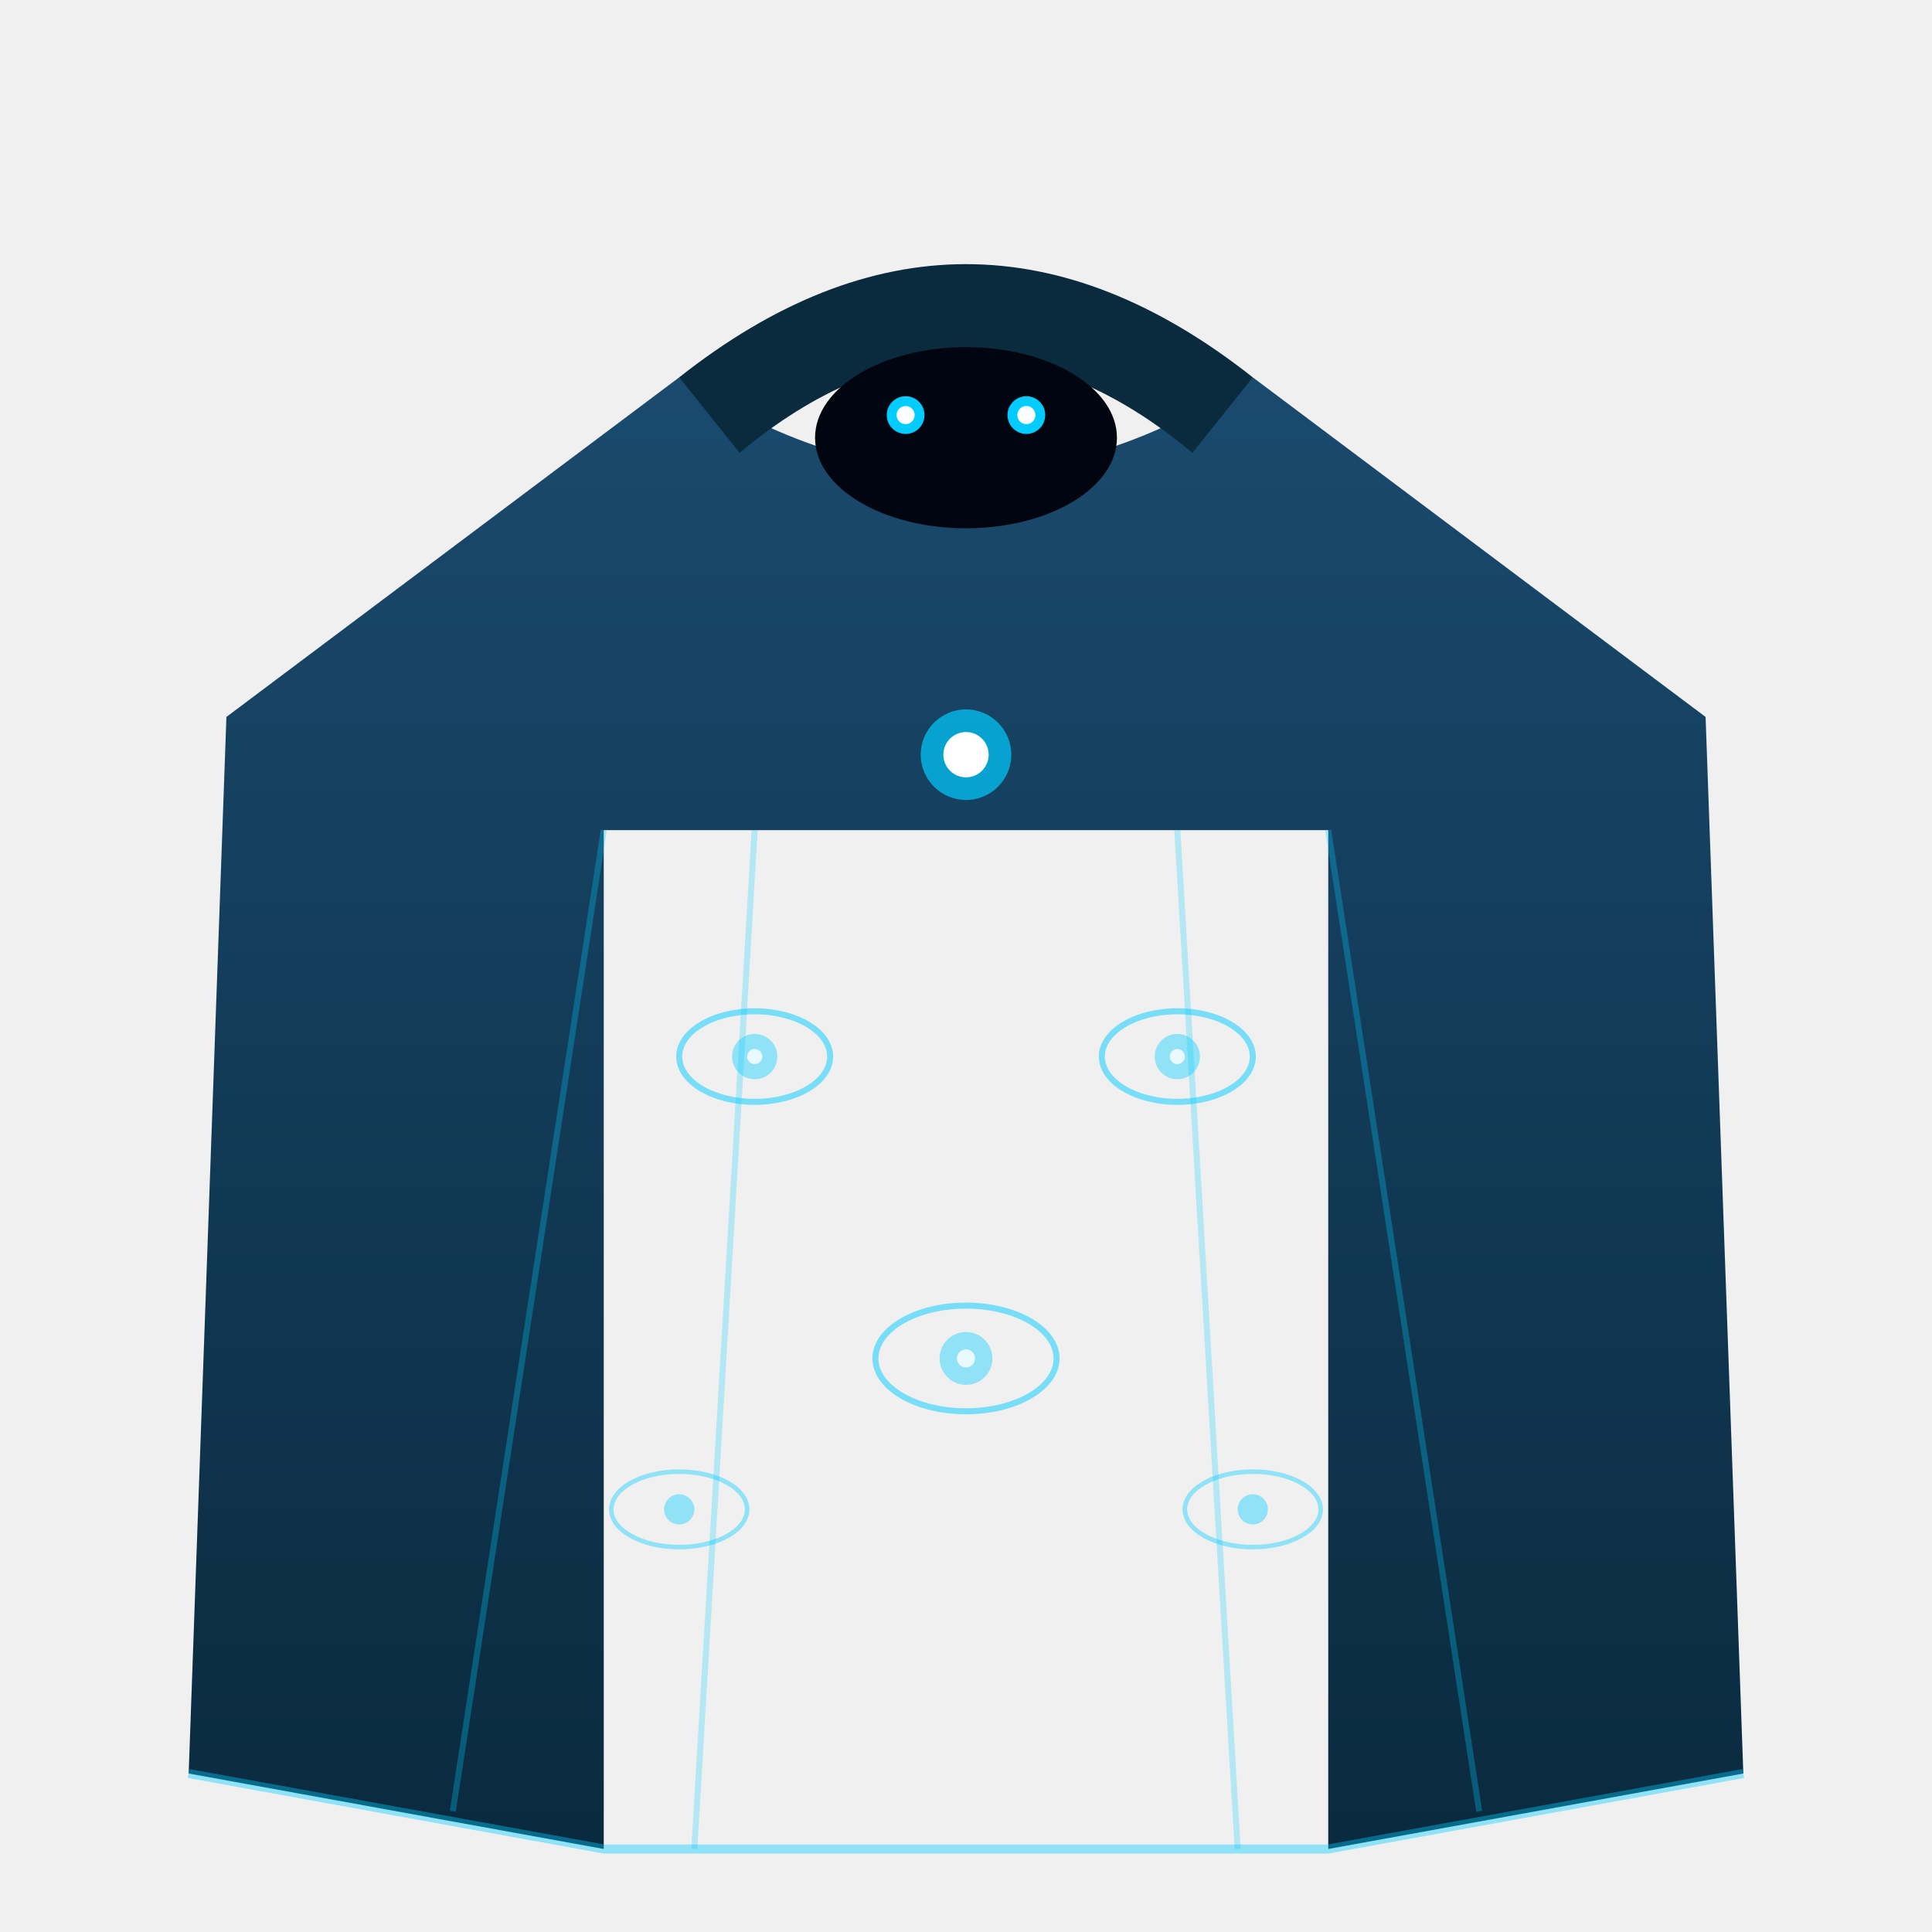
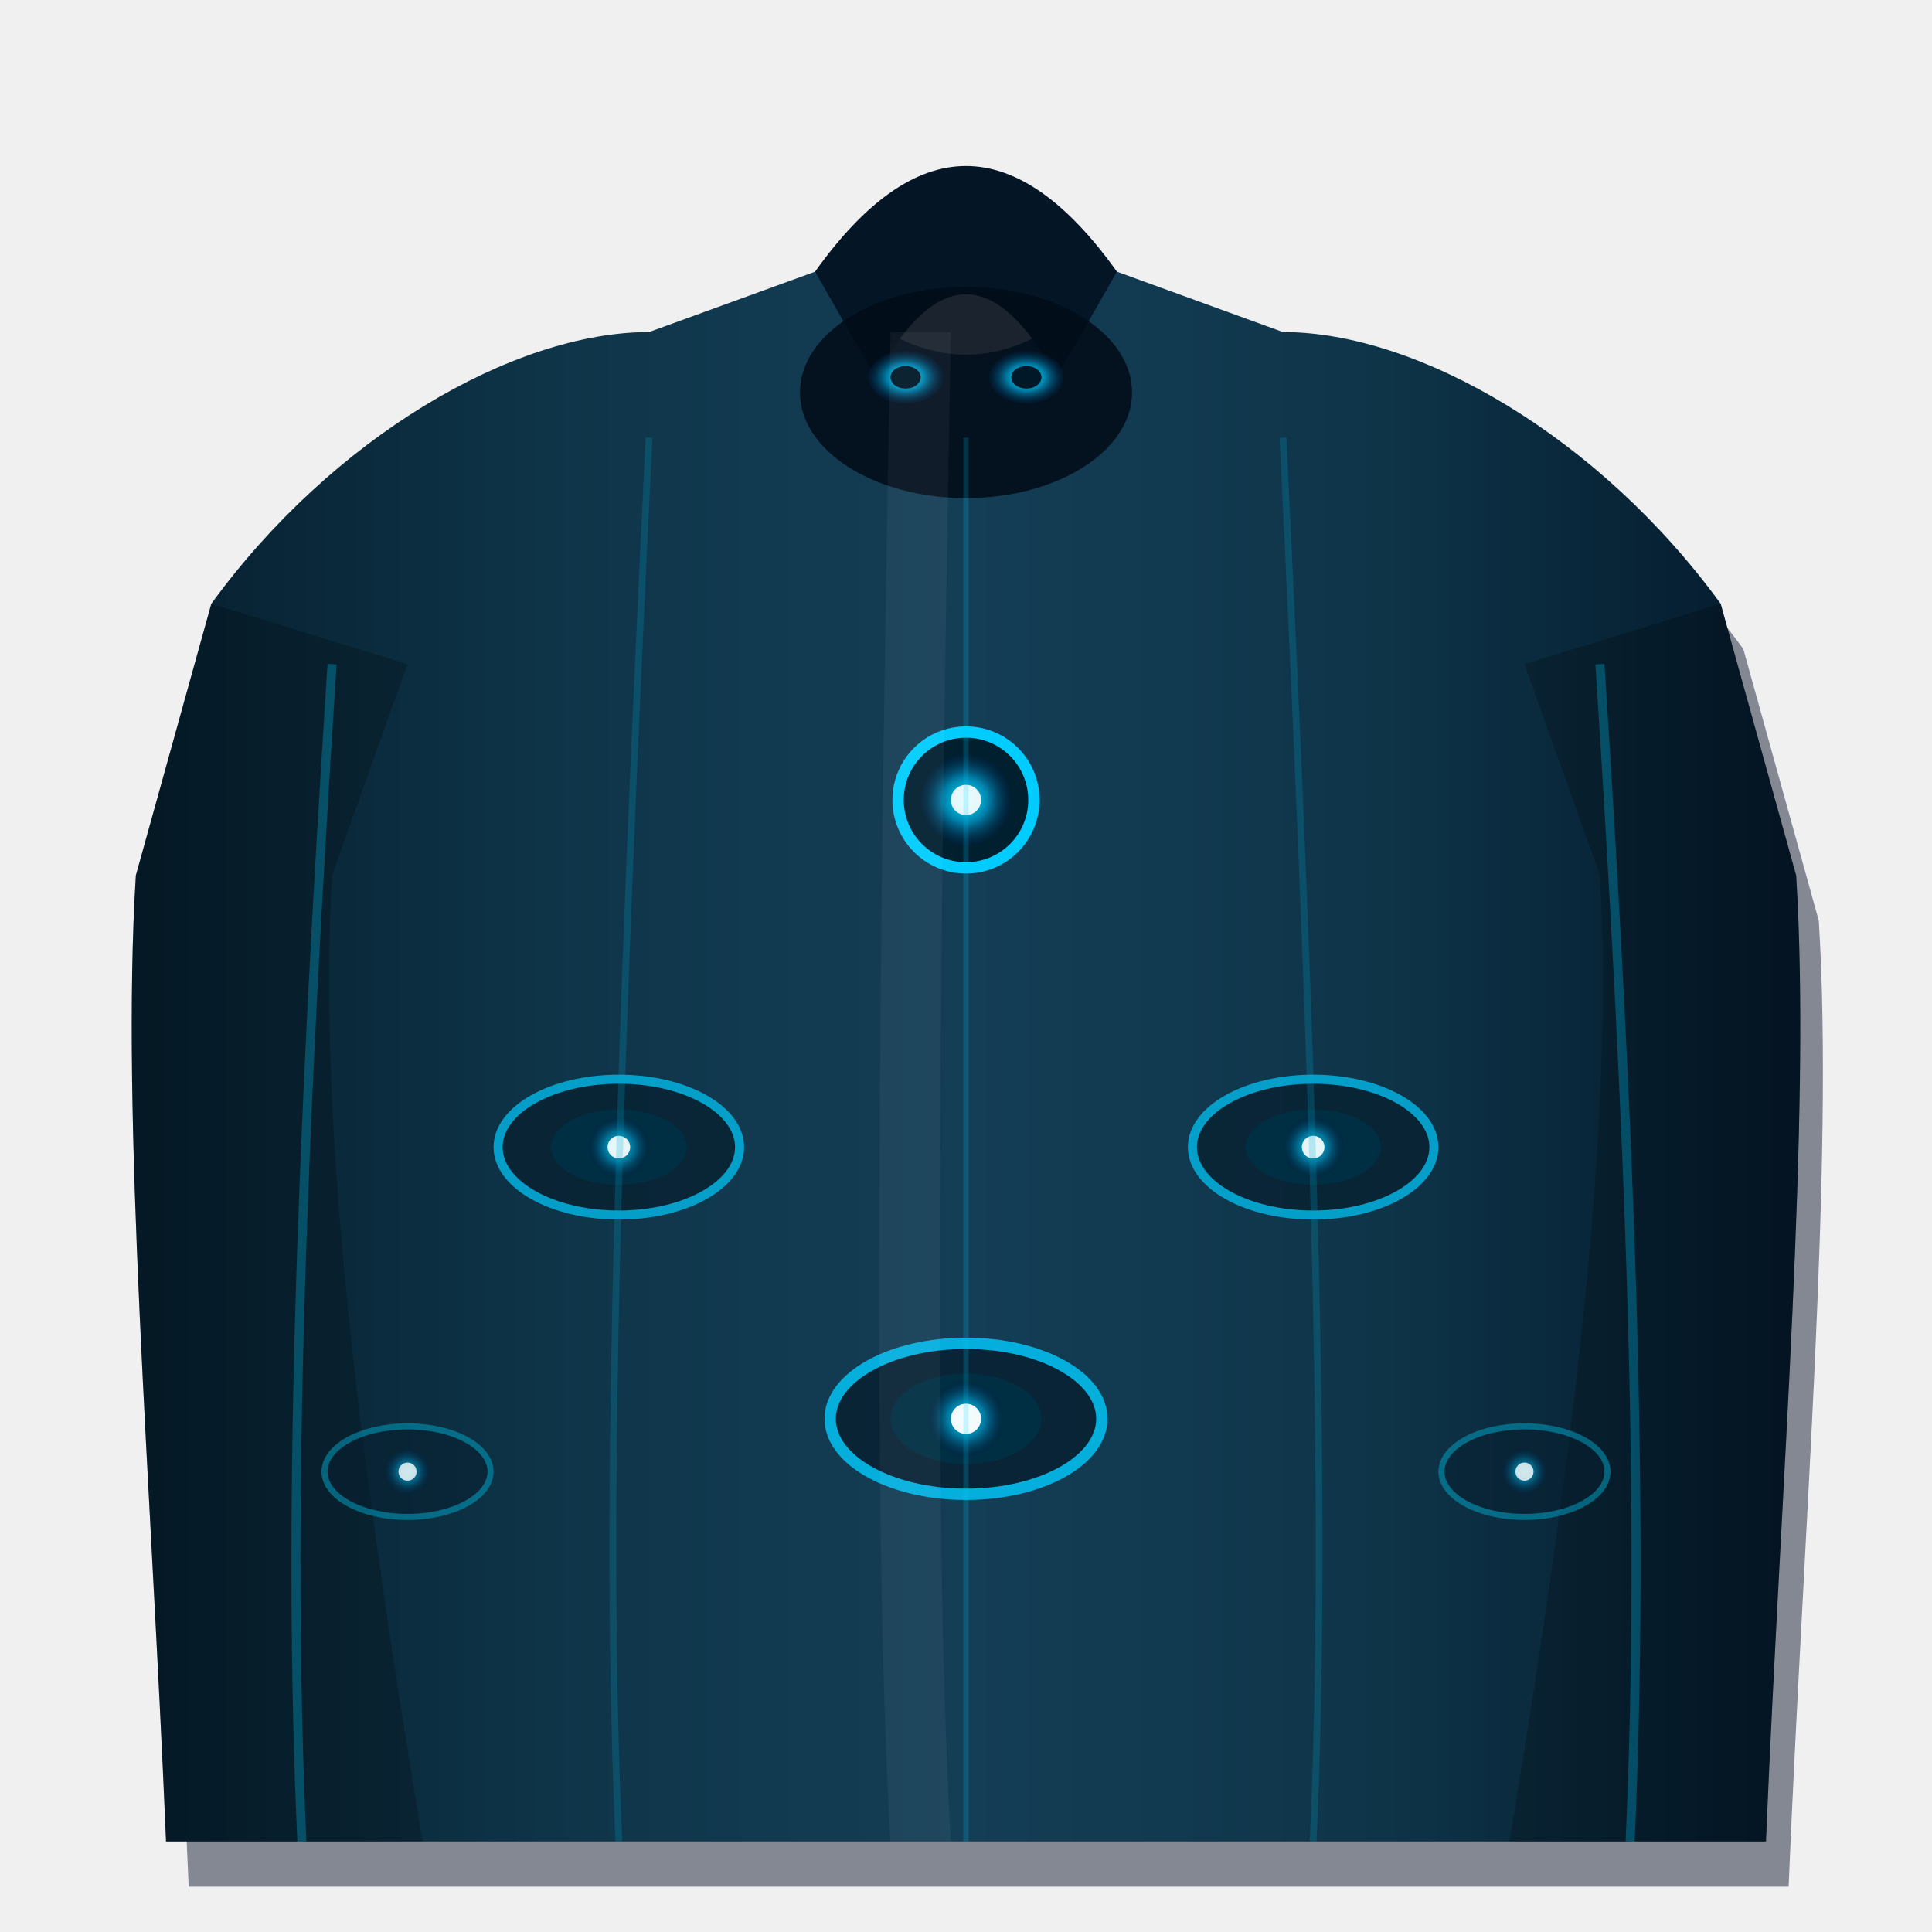
<svg xmlns="http://www.w3.org/2000/svg" width="256" height="256" viewBox="0 0 256 256">
  <defs>
-     <linearGradient id="cloakGrad" x1="0%" y1="0%" x2="0%" y2="100%">
-       <stop offset="0%" stop-color="#1A4A6E" />
-       <stop offset="100%" stop-color="#0A2A3E" />
+     <linearGradient id="mg" x1="0%" y1="0%" x2="100%" y2="0%">
+       <stop offset="0%" stop-color="#061E2E" />
+       <stop offset="25%" stop-color="#0E3448" />
+       <stop offset="50%" stop-color="#143E56" />
+       <stop offset="75%" stop-color="#0E3448" />
+       <stop offset="100%" stop-color="#04182A" />
+     </linearGradient>
+     <linearGradient id="mg_v" x1="0%" y1="0%" x2="0%" y2="100%">
+       <stop offset="0%" stop-color="#0A2E42" />
+       <stop offset="100%" stop-color="#061826" />
+     </linearGradient>
+     <radialGradient id="eye_r" cx="50%" cy="50%" r="50%">
+       <stop offset="0%" stop-color="#00E8FF" />
+       <stop offset="50%" stop-color="#0080AA" />
+       <stop offset="100%" stop-color="#002040" stop-opacity="0.3" />
+     </radialGradient>
+     <linearGradient id="cyan_edge" x1="0%" y1="0%" x2="100%" y2="0%">
+       <stop offset="0%" stop-color="#00CCFF" stop-opacity="0" />
+       <stop offset="50%" stop-color="#00CCFF" stop-opacity="0.55" />
+       <stop offset="100%" stop-color="#00CCFF" stop-opacity="0" />
    </linearGradient>
  </defs>
-   <path d="M 90 50 L 30 95 L 25 235 L 80 245 L 80 110 L 176 110 L 176 245 L 231 235 L 226 95 L 166 50 Q 128 75 90 50 Z" fill="url(#cloakGrad)" />
-   <path d="M 90 50 Q 128 20 166 50 L 158 60 Q 128 35 98 60 Z" fill="#0A2A3E" />
-   <ellipse cx="128" cy="58" rx="20" ry="12" fill="#000510" />
-   <circle cx="120" cy="55" r="2.5" fill="#00CCFF" />
-   <circle cx="136" cy="55" r="2.5" fill="#00CCFF" />
-   <circle cx="120" cy="55" r="1.2" fill="#FFFFFF" />
-   <circle cx="136" cy="55" r="1.2" fill="#FFFFFF" />
-   <ellipse cx="100" cy="140" rx="10" ry="6" fill="none" stroke="#00CCFF" stroke-width="0.8" opacity="0.5" />
-   <circle cx="100" cy="140" r="3" fill="#00CCFF" opacity="0.4" />
-   <circle cx="100" cy="140" r="1" fill="#FFFFFF" opacity="0.8" />
-   <ellipse cx="156" cy="140" rx="10" ry="6" fill="none" stroke="#00CCFF" stroke-width="0.8" opacity="0.5" />
-   <circle cx="156" cy="140" r="3" fill="#00CCFF" opacity="0.4" />
-   <circle cx="156" cy="140" r="1" fill="#FFFFFF" opacity="0.8" />
-   <ellipse cx="128" cy="180" rx="12" ry="7" fill="none" stroke="#00CCFF" stroke-width="0.8" opacity="0.5" />
-   <circle cx="128" cy="180" r="3.5" fill="#00CCFF" opacity="0.4" />
-   <circle cx="128" cy="180" r="1.2" fill="#FFFFFF" opacity="0.8" />
-   <ellipse cx="90" cy="200" rx="9" ry="5" fill="none" stroke="#00CCFF" stroke-width="0.6" opacity="0.4" />
-   <circle cx="90" cy="200" r="2" fill="#00CCFF" opacity="0.4" />
-   <ellipse cx="166" cy="200" rx="9" ry="5" fill="none" stroke="#00CCFF" stroke-width="0.6" opacity="0.4" />
-   <circle cx="166" cy="200" r="2" fill="#00CCFF" opacity="0.4" />
-   <circle cx="128" cy="100" r="6" fill="#00CCFF" opacity="0.7" />
-   <circle cx="128" cy="100" r="3" fill="#FFFFFF" />
-   <path d="M 80 110 L 60 240" stroke="#00CCFF" stroke-width="0.8" opacity="0.3" fill="none" />
-   <path d="M 100 110 L 92 245" stroke="#00CCFF" stroke-width="0.8" opacity="0.25" fill="none" />
-   <path d="M 156 110 L 164 245" stroke="#00CCFF" stroke-width="0.8" opacity="0.25" fill="none" />
-   <path d="M 176 110 L 196 240" stroke="#00CCFF" stroke-width="0.8" opacity="0.3" fill="none" />
-   <path d="M 25 235 L 80 245 L 176 245 L 231 235" stroke="#00CCFF" stroke-width="1.2" fill="none" opacity="0.4" />
+   <path d="M86,44 C68,44 44,58 28,80 L18,116 C16,148 20,196 22,244 L234,244 C236,196 240,148 238,116 L228,80 C212,58 188,44 170,44 L148,36 Q128,58 108,36 Z" fill="#000820" opacity="0.45" transform="translate(3,6)" />
+   <path d="M86,44 C68,44 44,58 28,80 L18,116 C16,148 20,196 22,244 L234,244 C236,196 240,148 238,116 L228,80 C212,58 188,44 170,44 L148,36 Q128,58 108,36 Z" fill="url(#mg)" />
+   <path d="M108,36 Q128,8 148,36 L140,50 Q128,28 116,50 Z" fill="#041626" />
+   <ellipse cx="128" cy="52" rx="22" ry="14" fill="#020C18" opacity="0.9" />
+   <path d="M28,80 L18,116 C16,148 20,196 22,244 L56,244 C48,196 42,150 44,116 L54,88 Z" fill="#000" opacity="0.22" />
+   <path d="M228,80 L238,116 C240,148 236,196 234,244 L200,244 C208,196 214,150 212,116 L202,88 Z" fill="#000" opacity="0.22" />
+   <ellipse cx="120" cy="50" rx="5" ry="3.5" fill="url(#eye_r)" />
+   <ellipse cx="136" cy="50" rx="5" ry="3.5" fill="url(#eye_r)" />
+   <circle cx="120" cy="50" r="1.5" fill="#FFFFFF" opacity="0.9" />
+   <circle cx="136" cy="50" r="1.5" fill="#FFFFFF" opacity="0.9" />
+   <ellipse cx="120" cy="50" rx="2" ry="1.5" fill="#001828" />
+   <ellipse cx="136" cy="50" rx="2" ry="1.5" fill="#001828" />
+   <circle cx="128" cy="106" r="9" fill="#002030" stroke="#00CCFF" stroke-width="1.5" />
+   <circle cx="128" cy="106" r="6" fill="url(#eye_r)" />
+   <circle cx="128" cy="106" r="2" fill="#FFFFFF" opacity="0.9" />
+   <ellipse cx="82" cy="152" rx="16" ry="9" fill="#061E2E" stroke="#00CCFF" stroke-width="1.2" opacity="0.7" />
+   <ellipse cx="82" cy="152" rx="9" ry="5" fill="#002E42" />
+   <circle cx="82" cy="152" r="4" fill="url(#eye_r)" opacity="0.8" />
+   <circle cx="82" cy="152" r="1.5" fill="#FFFFFF" opacity="0.9" />
+   <ellipse cx="174" cy="152" rx="16" ry="9" fill="#061E2E" stroke="#00CCFF" stroke-width="1.2" opacity="0.7" />
+   <ellipse cx="174" cy="152" rx="9" ry="5" fill="#002E42" />
+   <circle cx="174" cy="152" r="4" fill="url(#eye_r)" opacity="0.8" />
+   <circle cx="174" cy="152" r="1.5" fill="#FFFFFF" opacity="0.9" />
+   <ellipse cx="128" cy="188" rx="18" ry="10" fill="#061E2E" stroke="#00CCFF" stroke-width="1.5" opacity="0.8" />
+   <ellipse cx="128" cy="188" rx="10" ry="6" fill="#002E42" />
+   <circle cx="128" cy="188" r="5" fill="url(#eye_r)" opacity="0.9" />
+   <circle cx="128" cy="188" r="2" fill="#FFFFFF" opacity="0.95" />
+   <ellipse cx="54" cy="195" rx="11" ry="6" fill="#061E2E" stroke="#00AACC" stroke-width="0.8" opacity="0.5" />
+   <circle cx="54" cy="195" r="3" fill="url(#eye_r)" opacity="0.6" />
+   <circle cx="54" cy="195" r="1.2" fill="#FFFFFF" opacity="0.8" />
+   <ellipse cx="202" cy="195" rx="11" ry="6" fill="#061E2E" stroke="#00AACC" stroke-width="0.8" opacity="0.5" />
+   <circle cx="202" cy="195" r="3" fill="url(#eye_r)" opacity="0.6" />
+   <circle cx="202" cy="195" r="1.2" fill="#FFFFFF" opacity="0.8" />
+   <path d="M44,88 C40,150 38,200 40,244" stroke="#00CCFF" stroke-width="1.2" fill="none" opacity="0.28" />
+   <path d="M86,58 C82,140 80,200 82,244" stroke="#00AACC" stroke-width="0.9" fill="none" opacity="0.22" />
+   <path d="M128,58 L128,244" stroke="#00CCFF" stroke-width="0.7" fill="none" opacity="0.18" />
+   <path d="M170,58 C174,140 176,200 174,244" stroke="#00AACC" stroke-width="0.9" fill="none" opacity="0.22" />
+   <path d="M212,88 C216,150 218,200 216,244" stroke="#00CCFF" stroke-width="1.2" fill="none" opacity="0.28" />
+   <path d="M22,244 L234,244" stroke="url(#cyan_edge)" stroke-width="2.5" fill="none" />
+   <path d="M118,44 C116,150 116,210 118,244 L126,244 C124,210 124,150 126,44 Z" fill="#FFFFFF" opacity="0.05" />
</svg>
